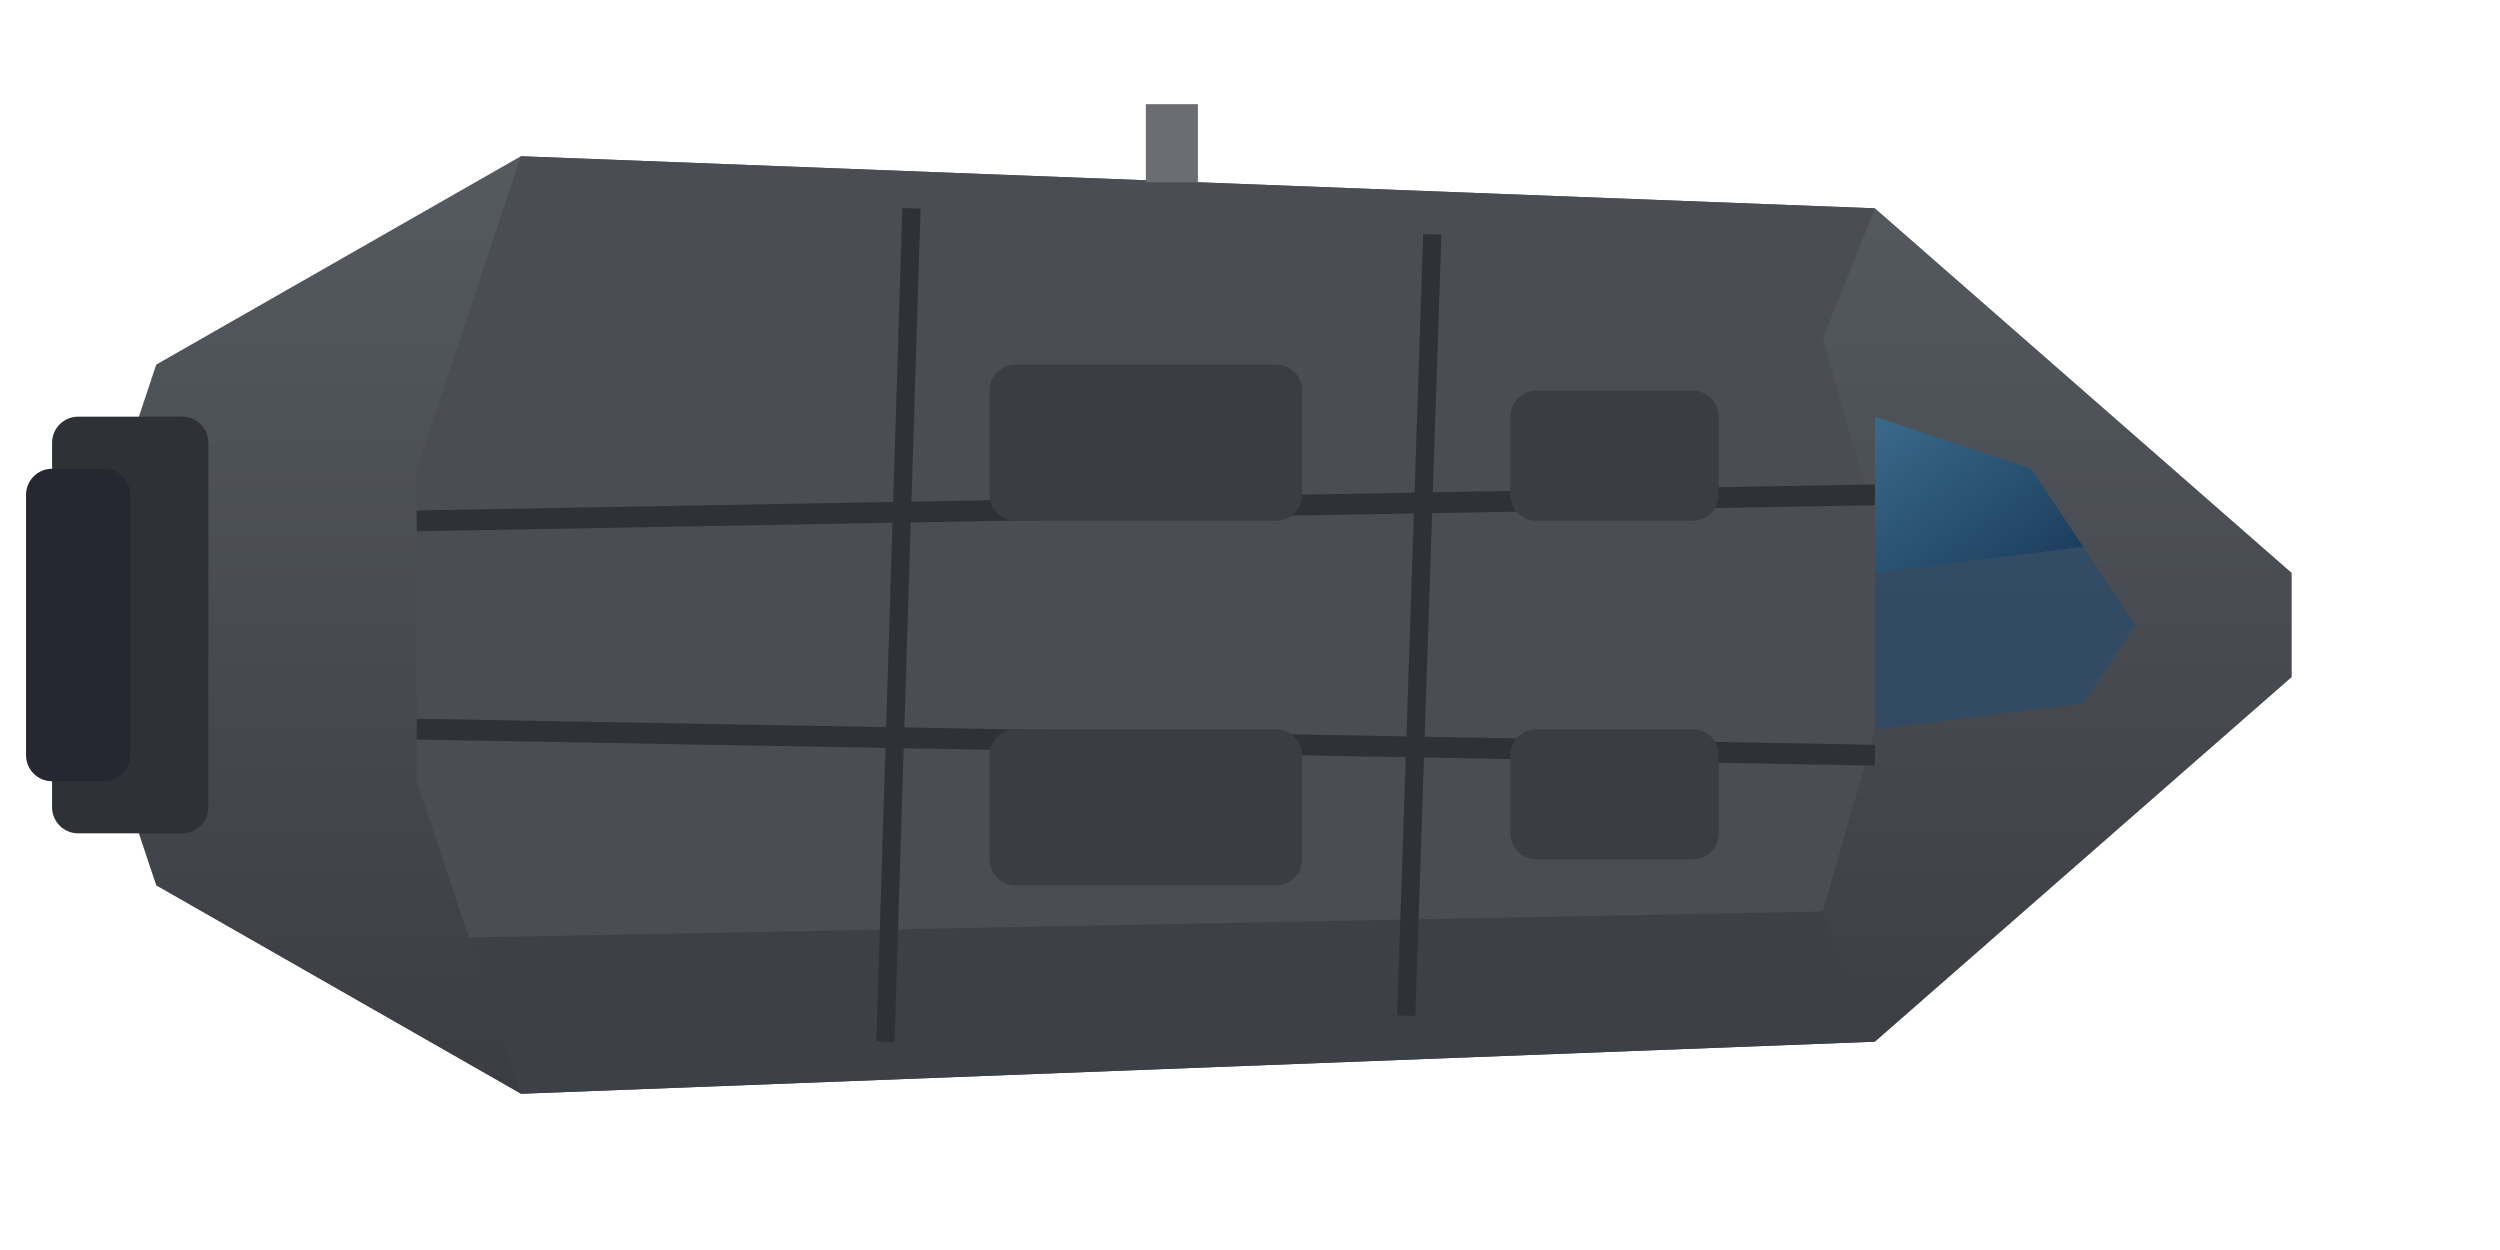
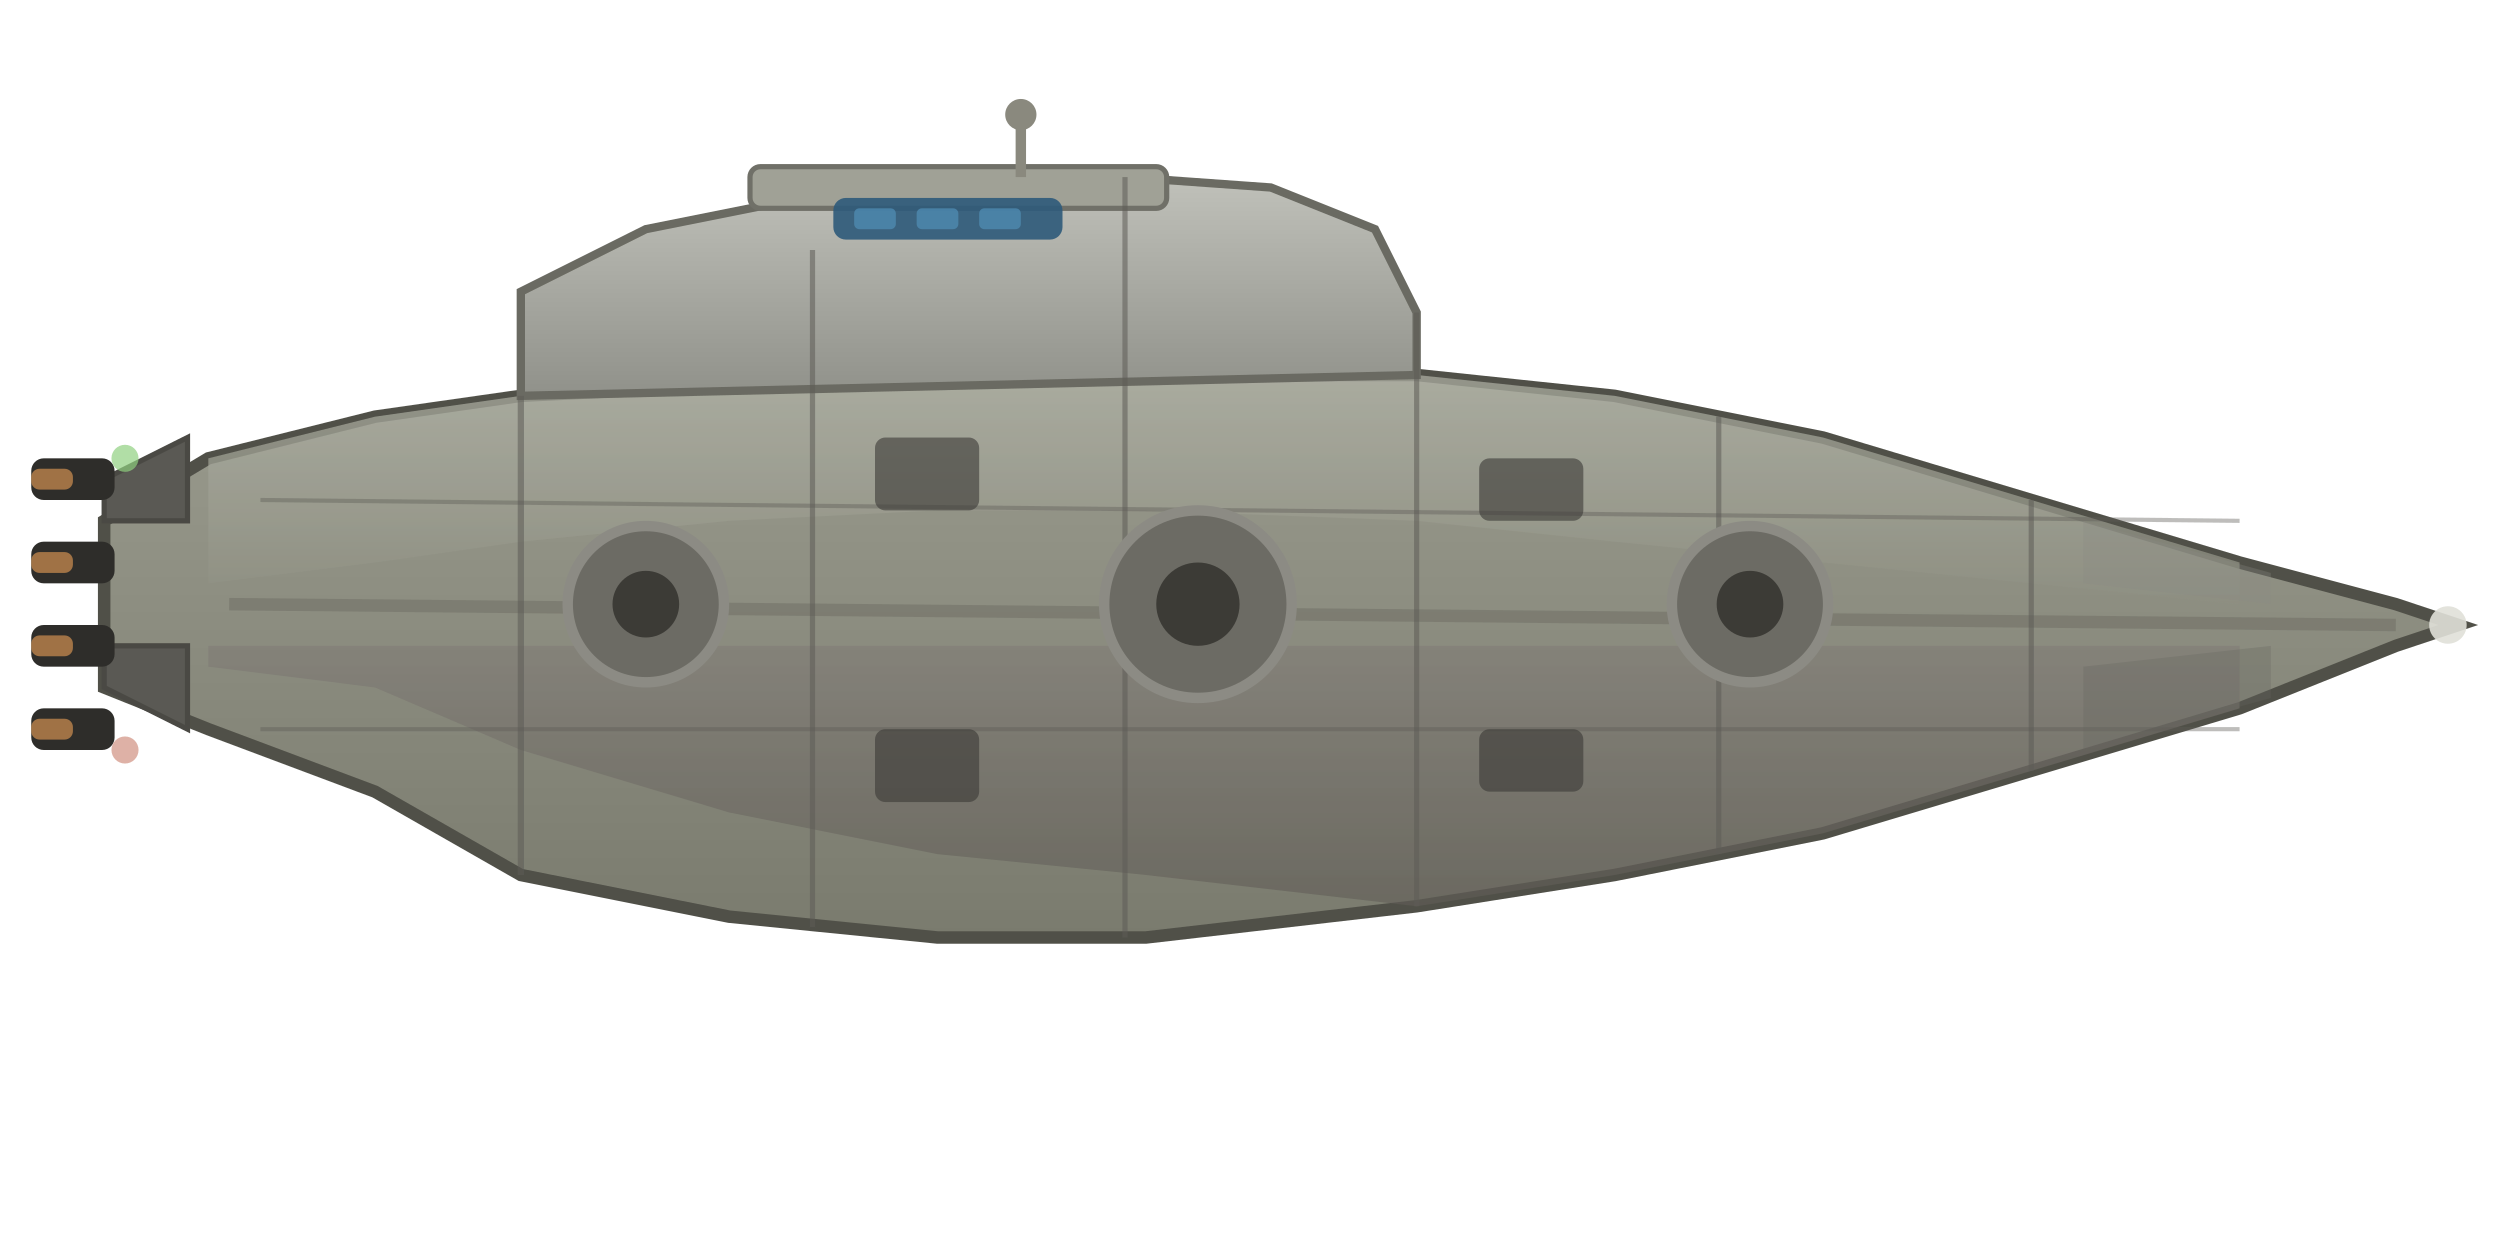
- <svg xmlns="http://www.w3.org/2000/svg" viewBox="0 0 96 48">
+ <svg xmlns="http://www.w3.org/2000/svg" width="240" height="120" viewBox="0 0 240 120">
  <defs>
-     <linearGradient id="hull" x1="0" y1="0" x2="0" y2="1">
-       <stop offset="0%" stop-color="#555A61" />
-       <stop offset="100%" stop-color="#3A3D42" />
+     <linearGradient id="ht" x1="0" y1="0" x2="0" y2="1">
+       <stop offset="0" stop-color="#B0B2A6" />
+       <stop offset="1" stop-color="#8E8F82" />
    </linearGradient>
-     <linearGradient id="cockpit" x1="0" y1="0" x2="1" y2="1">
-       <stop offset="0%" stop-color="#3A6A8A" />
-       <stop offset="100%" stop-color="#1A3A5A" />
+     <linearGradient id="hm" x1="0" y1="0" x2="0" y2="1">
+       <stop offset="0" stop-color="#9A9B8E" />
+       <stop offset="1" stop-color="#7A7B6E" />
+     </linearGradient>
+     <linearGradient id="hb" x1="0" y1="0" x2="0" y2="1">
+       <stop offset="0" stop-color="#807B76" />
+       <stop offset="1" stop-color="#605C56" />
+     </linearGradient>
+     <linearGradient id="sg" x1="0" y1="0" x2="0" y2="1">
+       <stop offset="0" stop-color="#C0C1BA" />
+       <stop offset="1" stop-color="#90918A" />
+     </linearGradient>
+     <linearGradient id="eg" x1="1" y1="0" x2="0" y2="0">
+       <stop offset="0" stop-color="#5C5B56" />
+       <stop offset="1" stop-color="#3A3934" />
    </linearGradient>
  </defs>
-   <path d="M88 22 L72 8 L20 6 L6 14 L4 20 L4 28 L6 34 L20 42 L72 40 L88 26 Z" fill="url(#hull)" />
-   <path d="M72 8 L20 6 L18 12 L70 13 Z" fill="#4A4E54" />
-   <path d="M20 42 L72 40 L70 35 L18 36 Z" fill="#3D4147" />
-   <path d="M70 13 L18 12 L16 18 L16 30 L18 36 L70 35 L72 28 L72 20 Z" fill="#4A4E54" />
-   <line x1="16" y1="20" x2="72" y2="19" stroke="#2E3136" stroke-width="0.8" />
-   <line x1="16" y1="28" x2="72" y2="29" stroke="#2E3136" stroke-width="0.8" />
-   <line x1="35" y1="8" x2="34" y2="40" stroke="#2E3136" stroke-width="0.7" />
-   <line x1="55" y1="9" x2="54" y2="39" stroke="#2E3136" stroke-width="0.7" />
-   <rect x="38" y="14" width="12" height="6" rx="1" fill="#3A3D42" />
-   <rect x="38" y="28" width="12" height="6" rx="1" fill="#3A3D42" />
-   <rect x="58" y="15" width="8" height="5" rx="1" fill="#3A3D42" />
-   <rect x="58" y="28" width="8" height="5" rx="1" fill="#3A3D42" />
-   <path d="M78 18 L72 16 L72 22 L80 21 Z" fill="url(#cockpit)" />
-   <path d="M80 21 L72 22 L72 28 L80 27 L82 24 Z" fill="#2A4A6A" opacity="0.7" />
-   <rect x="2" y="16" width="6" height="16" rx="1" fill="#2E3136" />
-   <rect x="1" y="18" width="4" height="12" rx="1" fill="#252830" />
-   <rect x="44" y="4" width="2" height="3" fill="#6A6E74" />
+   <path d="     M 10,50  L 20,44  36,40  50,38  70,37  90,36  110,36  136,36     L 155,38  175,42  195,48  215,54  230,58  236,60     L 230,62  215,68  195,74  175,80  155,84  136,87     L 110,90  90,90  70,88  50,84  36,76  20,70  10,66     Z" fill="url(#hm)" stroke="#505048" stroke-width="1.2" />
+   <path d="     M 20,44  36,40  50,38  70,37  90,36  110,36  136,36     L 155,38  175,42  195,48  215,54     L 215,58  195,56  175,54  155,52  136,50  110,49  90,49  70,50  50,52  36,54  20,56     Z" fill="url(#ht)" opacity="0.7" />
+   <path d="     M 20,64  36,66  50,72  70,78  90,82  110,84  136,87     L 155,84  175,80  195,74  215,68     L 215,62  195,62  175,62  155,62  136,62  110,62  90,62  70,62  50,62  36,62  20,62     Z" fill="url(#hb)" opacity="0.6" />
+   <path d="     M 50,38  50,28  62,22  82,18  108,17  122,18  132,22  136,30  136,36     L 50,38  Z" fill="url(#sg)" stroke="#6A6A62" stroke-width="0.8" />
+   <rect x="72" y="16" width="40" height="4" rx="1" fill="#A0A196" stroke="#707068" stroke-width="0.5" />
+   <path d="M 10,46  18,42  18,50  10,50 Z" fill="#5A5954" stroke="#4A4944" stroke-width="0.5" />
+   <path d="M 10,66  18,70  18,62  10,62 Z" fill="#5A5954" stroke="#4A4944" stroke-width="0.5" />
+   <rect x="3" y="44" width="8" height="4" rx="1.2" fill="#2E2D2A" />
+   <rect x="3" y="52" width="8" height="4" rx="1.2" fill="#2E2D2A" />
+   <rect x="3" y="60" width="8" height="4" rx="1.2" fill="#2E2D2A" />
+   <rect x="3" y="68" width="8" height="4" rx="1.2" fill="#2E2D2A" />
+   <rect x="3" y="45" width="4" height="2" rx="0.8" fill="#D09050" opacity="0.7" />
+   <rect x="3" y="53" width="4" height="2" rx="0.8" fill="#D09050" opacity="0.7" />
+   <rect x="3" y="61" width="4" height="2" rx="0.8" fill="#D09050" opacity="0.7" />
+   <rect x="3" y="69" width="4" height="2" rx="0.8" fill="#D09050" opacity="0.7" />
+   <line x1="22" y1="58" x2="230" y2="60" stroke="#6A6960" stroke-width="1.2" opacity="0.45" />
+   <line x1="50" y1="38" x2="50" y2="84" stroke="#5C5B56" stroke-width="0.6" opacity="0.55" />
+   <line x1="78" y1="24" x2="78" y2="89" stroke="#5C5B56" stroke-width="0.5" opacity="0.55" />
+   <line x1="108" y1="17" x2="108" y2="90" stroke="#5C5B56" stroke-width="0.5" opacity="0.55" />
+   <line x1="136" y1="30" x2="136" y2="87" stroke="#5C5B56" stroke-width="0.5" opacity="0.55" />
+   <line x1="165" y1="40" x2="165" y2="82" stroke="#5C5B56" stroke-width="0.5" opacity="0.55" />
+   <line x1="195" y1="48" x2="195" y2="74" stroke="#5C5B56" stroke-width="0.5" opacity="0.55" />
+   <line x1="25" y1="48" x2="215" y2="50" stroke="#5C5B56" stroke-width="0.4" opacity="0.4" />
+   <line x1="25" y1="70" x2="215" y2="70" stroke="#5C5B56" stroke-width="0.4" opacity="0.4" />
+   <circle cx="62" cy="58" r="7.5" fill="#6C6B64" stroke="#8C8B84" stroke-width="1" />
+   <circle cx="62" cy="58" r="3.2" fill="#3C3B36" />
+   <circle cx="115" cy="58" r="9" fill="#6C6B64" stroke="#8C8B84" stroke-width="1" />
+   <circle cx="115" cy="58" r="4" fill="#3C3B36" />
+   <circle cx="168" cy="58" r="7.5" fill="#6C6B64" stroke="#8C8B84" stroke-width="1" />
+   <circle cx="168" cy="58" r="3.2" fill="#3C3B36" />
+   <rect x="84" y="42" width="10" height="7" rx="1" fill="#3A3936" opacity="0.6" />
+   <rect x="84" y="70" width="10" height="7" rx="1" fill="#3A3936" opacity="0.6" />
+   <rect x="142" y="44" width="10" height="6" rx="1" fill="#3A3936" opacity="0.6" />
+   <rect x="142" y="70" width="10" height="6" rx="1" fill="#3A3936" opacity="0.6" />
+   <path d="M 200,50 L 218,55 218,58 200,56 Z" fill="#8A8982" opacity="0.3" />
+   <path d="M 200,72 L 218,67 218,62 200,64 Z" fill="#64635E" opacity="0.3" />
+   <rect x="80" y="19" width="22" height="4" rx="1.2" fill="#2E5A7A" opacity="0.9" />
+   <rect x="82" y="20" width="4" height="2" rx="0.5" fill="#4E8AB0" opacity="0.8" />
+   <rect x="88" y="20" width="4" height="2" rx="0.5" fill="#4E8AB0" opacity="0.8" />
+   <rect x="94" y="20" width="4" height="2" rx="0.5" fill="#4E8AB0" opacity="0.8" />
+   <circle cx="235" cy="60" r="1.8" fill="#E0E0D8" opacity="0.9" />
+   <circle cx="12" cy="44" r="1.3" fill="#90D080" opacity="0.7" />
+   <circle cx="12" cy="72" r="1.3" fill="#D09080" opacity="0.7" />
+   <line x1="98" y1="17" x2="98" y2="12" stroke="#8A897E" stroke-width="1" />
+   <circle cx="98" cy="11" r="1.5" fill="#8A897E" />
</svg>
